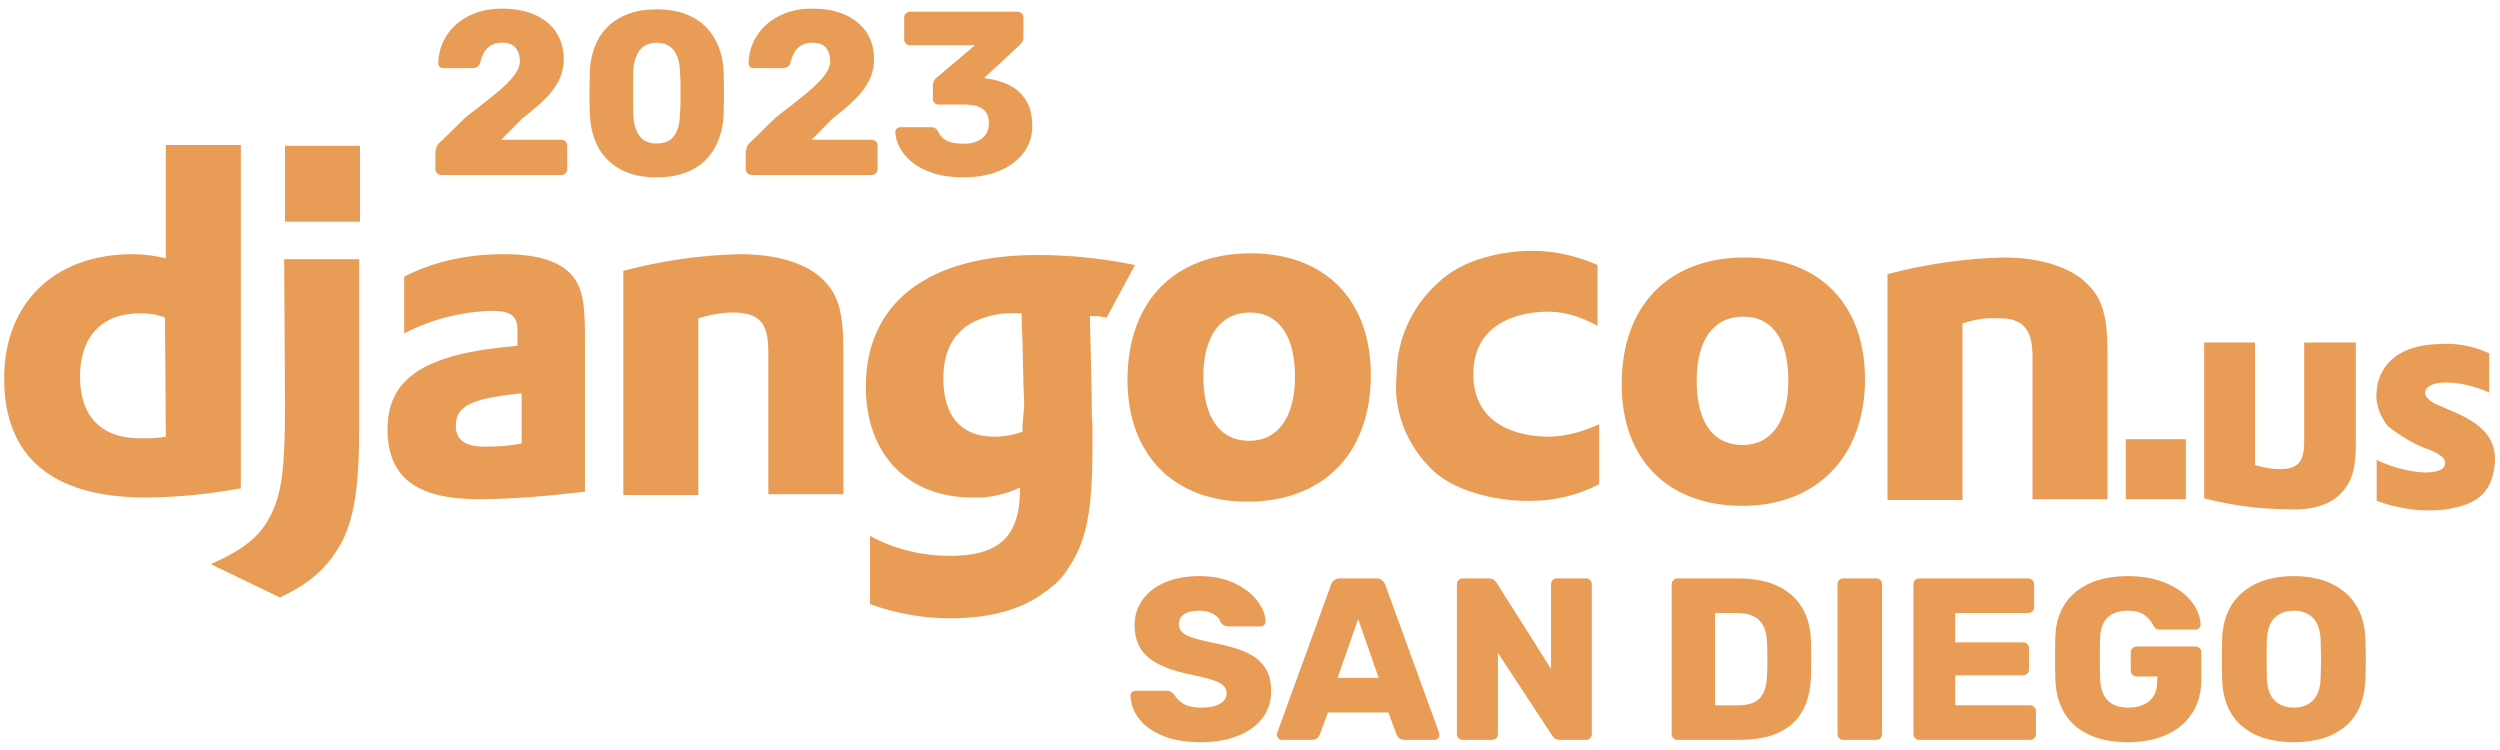
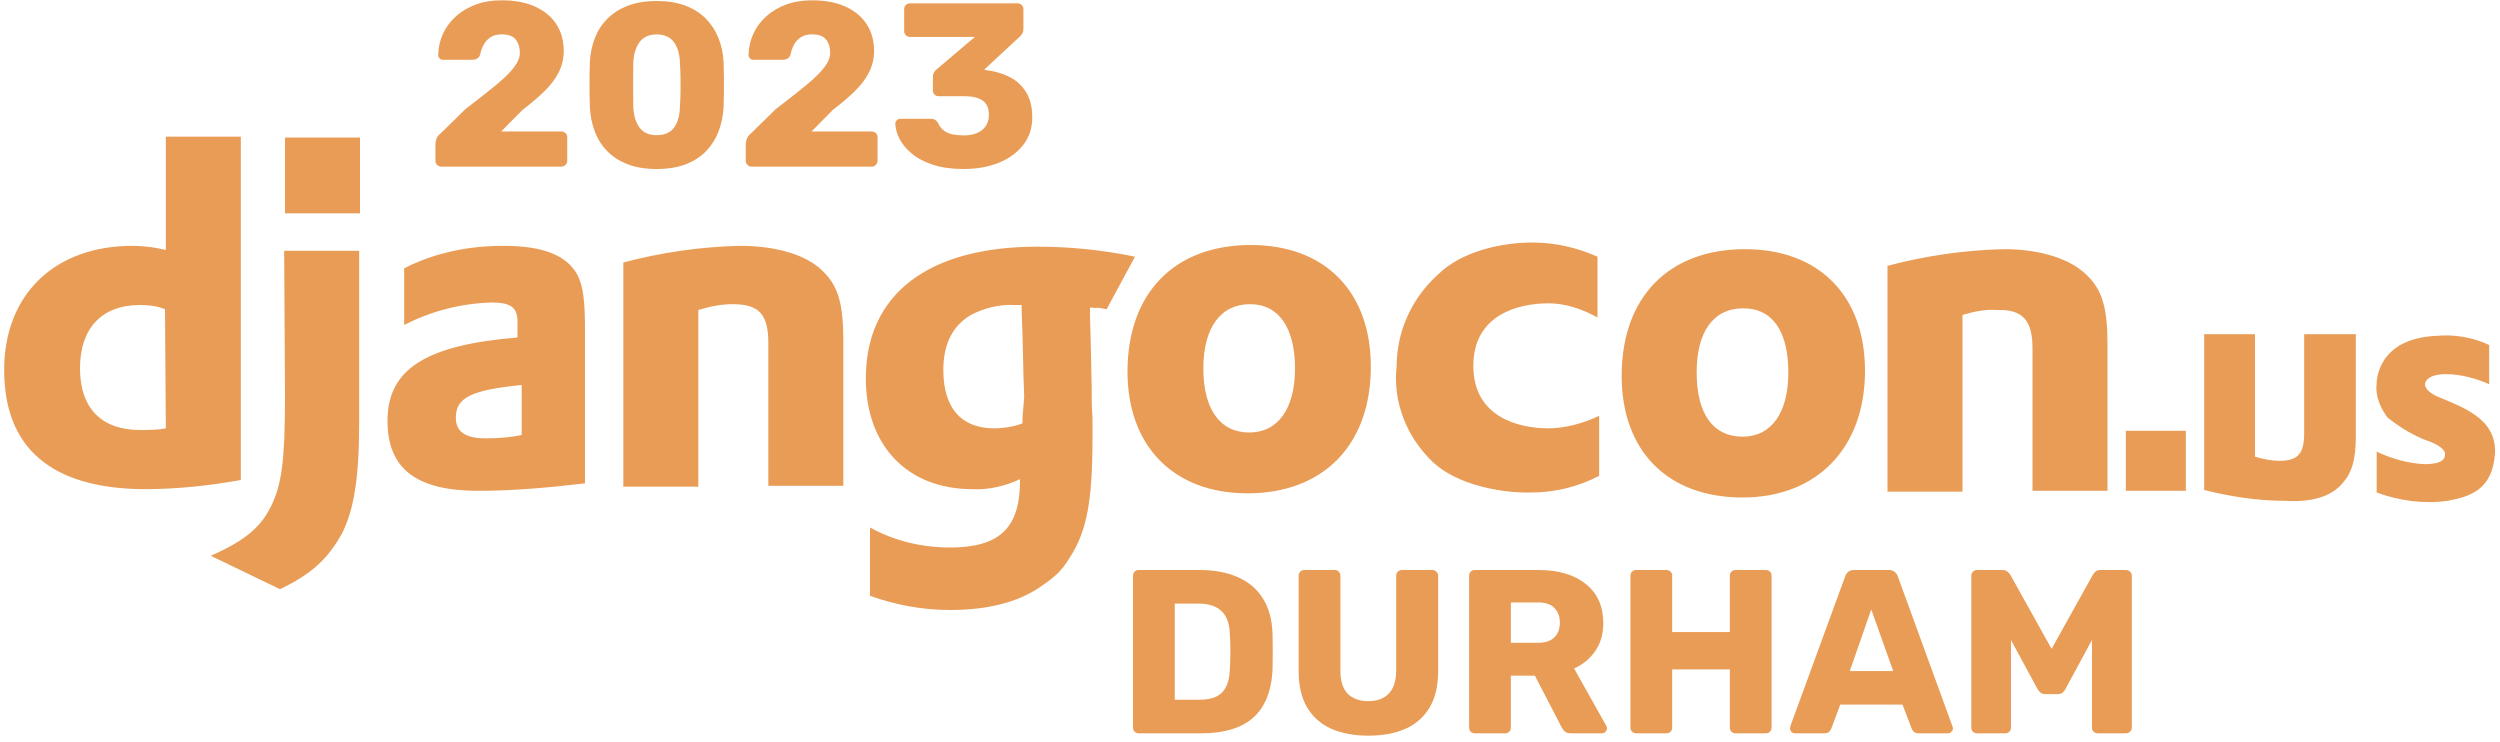
- <svg xmlns="http://www.w3.org/2000/svg" width="100%" height="100%" viewBox="0 0 300 90" version="1.1" xml:space="preserve" style="fill-rule:evenodd;clip-rule:evenodd;stroke-linejoin:round;stroke-miterlimit:2;">
-   <path d="M136.2,31.8C132.3,31 128.4,30.6 124.5,30.6C111.4,30.6 103.9,36.3 103.9,46.4C103.9,54.5 108.9,59.7 116.7,59.7C118.7,59.8 120.7,59.3 122.4,58.5L122.4,58.7C122.4,64.4 119.9,66.7 114,66.7C110.6,66.7 107.3,65.9 104.4,64.3L104.4,72.5C107.5,73.6 110.7,74.2 114,74.2C118.7,74.2 122.5,73.2 125.3,71.1C125.8,70.8 126.2,70.4 126.6,70.1C127.4,69.4 127.9,68.7 128.5,67.7C130.4,64.7 131.1,61.1 131.1,53.6L131.1,51.1C131,49.9 131,48.6 131,47.4L130.9,42.6L130.8,38.8L130.8,37.9C132.6,38.1 130.4,37.7 132.8,38.1L136.2,31.8ZM34.2,48.6C34.2,56.3 33.8,59.2 32.5,61.8C31.2,64.4 29.3,65.9 25.3,67.7L33.6,71.7C37.6,69.8 39.4,67.9 41,65.1C42.4,62.3 43.1,58.8 43.1,51.6L43.1,31.1L34.1,31.1L34.2,48.6ZM292.3,48.5C290.9,47.8 291,47.1 291,47.1C291,47.1 291,45.9 293.5,45.9C295.3,45.9 297.1,46.4 298.7,47.1L298.7,42.4C296.8,41.5 294.6,41.1 292.4,41.3C285.1,41.6 285.2,47 285.2,47C285,48.4 285.6,49.9 286.5,51.1C288,52.3 289.8,53.4 291.6,54C292.9,54.5 293.4,55.1 293.4,55.4C293.4,55.7 293.6,56.7 290.9,56.7C288.9,56.6 286.9,56 285.2,55.2L285.2,60.1C287.9,61.1 290.9,61.5 293.7,61.1C296.4,60.6 299.1,59.8 299.4,55.4C299.6,51.1 295.3,49.8 292.3,48.5ZM281,59.1C282.2,57.8 282.7,56.3 282.7,53.3L282.7,41.1L276.5,41.1L276.5,53C276.5,55.5 275.7,56.3 273.5,56.3C272.6,56.3 271.6,56.1 270.6,55.8L270.6,41.1L264.5,41.1L264.5,59.8C267.7,60.6 270.9,61.1 274.3,61.1C277.3,61.3 279.7,60.6 281,59.1ZM223.8,45.5C223.8,36.5 218.3,30.9 209.4,30.9C200.3,30.9 194.6,36.6 194.6,46.1C194.6,55.1 200.1,60.7 209.1,60.7C218,60.7 223.8,54.8 223.8,45.5ZM149.7,60.2C158.7,60.2 164.5,54.5 164.5,45C164.5,36 159,30.4 150.1,30.4C141,30.4 135.3,36.1 135.3,45.6C135.3,54.5 140.8,60.2 149.7,60.2ZM172,56.5C174.9,59.2 180.2,60.2 183.8,60.1C186.6,60.1 189.4,59.4 191.9,58.1L191.9,50.9C190,51.8 187.8,52.4 185.8,52.4C182.3,52.4 176.8,51.1 176.8,44.9C176.8,38.7 182.3,37.4 185.8,37.4C187.9,37.4 189.9,38.1 191.7,39.1L191.7,31.8C189.2,30.7 186.6,30.1 183.9,30.1C180.3,30.1 175.4,31.1 172.5,34C169.4,36.8 167.6,40.8 167.6,44.9C167.1,49.2 168.8,53.5 172,56.5ZM243.9,42.8L243.9,59.9L252.9,59.9L252.9,42.4C252.9,38 252.3,35.8 250.4,34C248.6,32.2 245.1,30.9 240.5,30.9C235.8,31 231,31.7 226.5,32.9L226.5,60L235.5,60L235.5,38.8C236.8,38.4 238.2,38.1 239.6,38.2C242.7,38.1 243.9,39.4 243.9,42.8ZM255.1,52.7L262.3,52.7L262.3,59.9L255.1,59.9L255.1,52.7ZM60.4,30.5C56.3,30.5 52.2,31.3 48.5,33.2L48.5,40C51.8,38.3 55.4,37.4 59,37.3C61.3,37.3 62.1,37.9 62.1,39.6L62.1,41.5C51.1,42.4 46.5,45.3 46.5,51.5C46.5,57.2 49.9,59.9 57.4,59.9C61.6,59.9 66,59.5 70.2,59L70.2,40.8C70.2,37.1 70,35.4 69.3,34C68,31.6 65.1,30.5 60.4,30.5ZM28.9,17.4L19.9,17.4L19.9,31C18.7,30.7 17.3,30.5 15.9,30.5C6.6,30.5 0.5,36.3 0.5,45.4C0.5,54.8 6.2,59.6 17.2,59.7C21.2,59.7 25,59.3 28.9,58.6L28.9,17.4ZM88.8,30.5C84.1,30.6 79.3,31.3 74.8,32.5L74.8,59.4L83.8,59.4L83.8,38.2C85.1,37.8 86.5,37.5 87.9,37.5C91.1,37.5 92.2,38.7 92.2,42.2L92.2,59.3L101.2,59.3L101.2,41.9C101.2,37.5 100.6,35.3 98.7,33.5C96.9,31.7 93.4,30.5 88.8,30.5ZM62.6,53.2C61.2,53.5 59.7,53.6 58.3,53.6C55.8,53.6 54.7,52.8 54.7,51.1C54.7,48.7 56.6,47.8 62.6,47.2L62.6,53.2ZM203.6,45.7C203.6,40.8 205.6,38 209.2,38C212.8,38 214.6,40.9 214.6,45.7C214.6,50.5 212.6,53.4 209.1,53.4C205.6,53.4 203.6,50.7 203.6,45.7ZM150,37.5C153.5,37.5 155.4,40.4 155.4,45.2C155.4,50 153.4,52.9 149.9,52.9C146.4,52.9 144.4,50.1 144.4,45.2C144.4,40.3 146.5,37.5 150,37.5ZM19.9,52.4C18.9,52.6 17.9,52.6 16.8,52.6C12.2,52.6 9.6,50 9.6,45.2C9.6,40.4 12.2,37.6 16.8,37.6C17.8,37.6 18.8,37.7 19.8,38.1L19.9,52.4ZM122.7,51.1L122.7,51.8C121.7,52.2 120.4,52.4 119.3,52.4C115.3,52.4 113.2,49.9 113.2,45.4C113.2,42.3 114.3,40.1 116.5,38.8C118,38 119.9,37.5 121.7,37.6L122.6,37.6L122.6,38.3L122.7,41.2L122.8,45.3C122.8,46.5 122.9,47.8 122.9,48.7L122.7,51.1ZM34.2,17.5L43.2,17.5L43.2,26.6L34.2,26.6L34.2,17.5Z" style="fill:rgb(233,156,86);fill-rule:nonzero;" />
-   <g>
-     <path d="M139.529,88.289C138.274,87.773 137.323,87.09 136.678,86.241C136.032,85.392 135.69,84.469 135.653,83.473C135.653,83.307 135.712,83.168 135.833,83.058C135.949,82.949 136.103,82.889 136.262,82.892L139.944,82.892C140.166,82.892 140.345,82.929 140.484,83.003C140.622,83.077 140.774,83.206 140.941,83.391C141.181,83.833 141.554,84.198 142.062,84.484C142.569,84.771 143.248,84.913 144.097,84.913C145.094,84.913 145.859,84.761 146.395,84.457C146.929,84.152 147.197,83.732 147.197,83.197C147.197,82.809 147.059,82.49 146.782,82.242C146.504,81.992 146.062,81.772 145.453,81.578C144.844,81.384 143.967,81.167 142.823,80.927C140.589,80.484 138.919,79.81 137.812,78.906C136.705,78.002 136.151,76.71 136.151,75.03C136.151,73.886 136.469,72.866 137.106,71.971C137.743,71.076 138.647,70.379 139.819,69.88C140.991,69.383 142.351,69.133 143.902,69.133C145.526,69.133 146.934,69.415 148.124,69.977C149.314,70.54 150.227,71.241 150.864,72.081C151.5,72.921 151.837,73.746 151.874,74.558C151.877,74.717 151.817,74.871 151.708,74.987C151.603,75.105 151.451,75.171 151.293,75.167L147.417,75.167C147.011,75.167 146.697,75.001 146.476,74.669C146.365,74.281 146.079,73.954 145.617,73.686C145.156,73.419 144.583,73.285 143.901,73.285C143.126,73.285 142.526,73.424 142.101,73.7C141.677,73.977 141.464,74.383 141.464,74.918C141.464,75.453 141.742,75.872 142.295,76.177C142.848,76.482 143.882,76.791 145.396,77.104C147.13,77.419 148.51,77.811 149.534,78.281C150.559,78.751 151.315,79.361 151.804,80.109C152.293,80.856 152.538,81.802 152.538,82.946C152.538,84.201 152.178,85.29 151.458,86.213C150.739,87.137 149.742,87.842 148.469,88.331C147.195,88.82 145.737,89.065 144.095,89.065C142.306,89.064 140.783,88.806 139.529,88.289ZM153.412,88.608C153.3,88.504 153.235,88.359 153.233,88.206C153.233,88.095 153.242,88.012 153.26,87.957L159.711,70.211C159.896,69.676 160.265,69.408 160.819,69.408L165.137,69.408C165.691,69.408 166.06,69.676 166.245,70.211L172.696,87.957C172.718,88.038 172.727,88.122 172.724,88.206C172.724,88.354 172.664,88.488 172.544,88.608C172.424,88.728 172.29,88.787 172.143,88.787L168.544,88.787C168.101,88.787 167.787,88.584 167.602,88.178L166.606,85.493L159.352,85.493L158.355,88.178C158.17,88.584 157.857,88.787 157.413,88.787L153.815,88.787C153.662,88.786 153.515,88.721 153.412,88.608ZM160.513,81.341L165.441,81.341L162.977,74.281L160.513,81.341ZM175.033,88.581C174.9,88.455 174.825,88.279 174.826,88.096L174.826,70.129C174.826,69.926 174.89,69.755 175.02,69.617C175.148,69.479 175.33,69.403 175.518,69.409L178.646,69.409C179.07,69.409 179.384,69.585 179.588,69.935L186.122,80.261L186.122,70.129C186.122,69.926 186.186,69.755 186.316,69.617C186.444,69.479 186.626,69.403 186.814,69.409L190.329,69.409C190.532,69.409 190.698,69.478 190.827,69.617C190.956,69.756 191.026,69.94 191.021,70.129L191.021,88.069C191.026,88.258 190.956,88.442 190.827,88.581C190.699,88.718 190.517,88.794 190.329,88.788L187.2,88.788C186.775,88.788 186.461,88.613 186.258,88.263L179.752,78.352L179.752,88.096C179.758,88.284 179.683,88.466 179.545,88.594C179.406,88.724 179.222,88.794 179.032,88.788L175.517,88.788C175.334,88.788 175.159,88.713 175.033,88.581ZM200.806,88.581C200.673,88.455 200.598,88.279 200.599,88.096L200.599,70.129C200.599,69.926 200.663,69.755 200.793,69.617C200.921,69.479 201.103,69.403 201.291,69.409L208.572,69.409C211.303,69.409 213.426,70.06 214.94,71.361C216.453,72.662 217.247,74.53 217.321,76.967C217.339,77.502 217.349,78.212 217.349,79.098C217.349,79.984 217.339,80.686 217.321,81.202C217.136,86.259 214.266,88.787 208.711,88.787L201.292,88.787C201.109,88.788 200.933,88.714 200.806,88.581ZM208.572,84.635C209.735,84.635 210.593,84.358 211.147,83.805C211.701,83.251 211.996,82.365 212.033,81.147C212.07,80.612 212.089,79.92 212.089,79.071C212.089,78.222 212.07,77.539 212.033,77.022C211.996,75.841 211.678,74.969 211.078,74.406C210.479,73.844 209.597,73.562 208.435,73.562L205.804,73.562L205.804,84.636L208.572,84.636L208.572,84.635ZM220.711,88.581C220.578,88.455 220.503,88.279 220.504,88.096L220.504,70.101C220.504,69.898 220.573,69.732 220.711,69.603C220.841,69.477 221.015,69.408 221.196,69.409L225.155,69.409C225.358,69.409 225.524,69.474 225.653,69.603C225.782,69.733 225.847,69.899 225.847,70.101L225.847,88.096C225.848,88.277 225.779,88.451 225.653,88.581C225.525,88.718 225.343,88.794 225.155,88.788L221.196,88.788C221.013,88.788 220.838,88.713 220.711,88.581ZM229.82,88.581C229.687,88.455 229.612,88.279 229.613,88.096L229.613,70.129C229.613,69.926 229.677,69.755 229.807,69.617C229.935,69.479 230.117,69.403 230.305,69.409L243.372,69.409C243.575,69.409 243.746,69.478 243.884,69.617C244.021,69.751 244.097,69.937 244.092,70.129L244.092,72.869C244.099,73.057 244.022,73.239 243.884,73.367C243.746,73.497 243.562,73.566 243.372,73.561L234.623,73.561L234.623,77.077L242.762,77.077C242.965,77.077 243.136,77.145 243.274,77.284C243.411,77.419 243.486,77.604 243.482,77.796L243.482,80.316C243.487,80.508 243.411,80.694 243.274,80.828C243.14,80.965 242.954,81.041 242.762,81.036L234.623,81.036L234.623,84.634L243.593,84.634C243.796,84.634 243.966,84.703 244.105,84.842C244.242,84.977 244.317,85.162 244.312,85.354L244.312,88.094C244.318,88.282 244.243,88.464 244.105,88.592C243.967,88.722 243.782,88.791 243.593,88.786L230.304,88.786C230.121,88.788 229.946,88.713 229.82,88.581ZM249.046,87.113C247.533,85.812 246.73,83.953 246.638,81.535C246.615,80.695 246.606,79.855 246.61,79.015C246.61,77.852 246.619,77.004 246.638,76.468C246.711,74.142 247.519,72.339 249.06,71.056C250.601,69.774 252.691,69.132 255.33,69.132C257.102,69.132 258.647,69.419 259.967,69.99C261.286,70.562 262.292,71.296 262.984,72.192C263.676,73.087 264.04,74.005 264.077,74.946C264.079,75.108 264.015,75.263 263.898,75.375C263.786,75.492 263.631,75.557 263.469,75.555L259.178,75.555C258.993,75.555 258.85,75.523 258.749,75.459C258.634,75.381 258.536,75.283 258.458,75.168C258.226,74.639 257.859,74.18 257.393,73.839C256.904,73.47 256.216,73.286 255.33,73.286C253.189,73.286 252.081,74.394 252.008,76.608C251.986,77.401 251.976,78.195 251.98,78.989C251.98,80.06 251.989,80.863 252.008,81.398C252.081,83.742 253.207,84.913 255.385,84.913C256.456,84.913 257.304,84.646 257.933,84.111C258.56,83.576 258.874,82.764 258.874,81.674L258.874,81.176L256.41,81.176C256.218,81.181 256.033,81.106 255.898,80.969C255.761,80.834 255.686,80.649 255.69,80.457L255.69,78.297C255.69,78.094 255.759,77.924 255.898,77.785C256.032,77.648 256.218,77.573 256.41,77.578L263.442,77.578C263.645,77.578 263.816,77.646 263.954,77.785C264.091,77.92 264.166,78.105 264.162,78.297L264.162,81.509C264.162,83.078 263.797,84.43 263.068,85.564C262.339,86.699 261.31,87.567 259.981,88.167C258.652,88.767 257.102,89.066 255.33,89.066C252.654,89.064 250.56,88.415 249.046,87.113ZM269.061,87.155C267.548,85.882 266.745,84.008 266.653,81.535C266.634,81.018 266.625,80.225 266.625,79.154C266.625,78.083 266.634,77.28 266.653,76.745C266.726,74.309 267.534,72.431 269.075,71.112C270.616,69.793 272.678,69.132 275.262,69.132C277.827,69.132 279.881,69.793 281.422,71.112C282.963,72.431 283.77,74.309 283.844,76.745C283.881,77.816 283.899,78.619 283.899,79.154C283.899,79.707 283.881,80.501 283.844,81.535C283.751,84.008 282.954,85.881 281.45,87.155C279.945,88.428 277.883,89.065 275.263,89.065C272.642,89.064 270.575,88.428 269.061,87.155ZM277.561,84.04C278.132,83.459 278.437,82.568 278.474,81.368C278.511,80.298 278.53,79.532 278.53,79.071C278.53,78.61 278.511,77.862 278.474,76.828C278.437,75.629 278.132,74.738 277.561,74.157C276.988,73.576 276.222,73.285 275.263,73.285C274.284,73.285 273.509,73.576 272.937,74.157C272.365,74.738 272.06,75.629 272.024,76.828C272.002,77.575 271.993,78.323 271.996,79.071C271.996,80.067 272.005,80.834 272.024,81.368C272.06,82.568 272.365,83.459 272.937,84.04C273.509,84.621 274.284,84.911 275.263,84.911C276.222,84.912 276.988,84.622 277.561,84.04Z" style="fill:rgb(233,156,86);fill-rule:nonzero;" />
-   </g>
-   <g transform="matrix(1,0,0,1,-98.3221,6.91906)">
-     <path d="M151.299,14.081C151.094,14.081 150.921,14.011 150.781,13.871C150.641,13.731 150.571,13.568 150.571,13.381L150.571,11.393C150.571,11.262 150.608,11.062 150.683,10.791C150.758,10.52 150.954,10.264 151.271,10.021L154.183,7.165C155.676,6.026 156.904,5.06 157.865,4.267C158.826,3.474 159.54,2.769 160.007,2.153C160.474,1.537 160.707,0.958 160.707,0.417C160.707,-0.218 160.544,-0.745 160.217,-1.165C159.89,-1.585 159.326,-1.795 158.523,-1.795C157.982,-1.795 157.534,-1.678 157.179,-1.445C156.824,-1.212 156.549,-0.908 156.353,-0.535C156.157,-0.162 156.022,0.221 155.947,0.613C155.872,0.856 155.746,1.024 155.569,1.117C155.392,1.21 155.2,1.257 154.995,1.257L151.495,1.257C151.327,1.257 151.187,1.201 151.075,1.089C150.963,0.977 150.907,0.837 150.907,0.669C150.926,-0.227 151.117,-1.072 151.481,-1.865C151.845,-2.658 152.358,-3.354 153.021,-3.951C153.684,-4.548 154.477,-5.02 155.401,-5.365C156.325,-5.71 157.366,-5.883 158.523,-5.883C160.11,-5.883 161.458,-5.626 162.569,-5.113C163.68,-4.6 164.524,-3.89 165.103,-2.985C165.682,-2.08 165.971,-1.02 165.971,0.193C165.971,1.108 165.77,1.962 165.369,2.755C164.968,3.548 164.398,4.304 163.661,5.023C162.924,5.742 162.051,6.484 161.043,7.249L158.467,9.853L165.663,9.853C165.868,9.853 166.041,9.918 166.181,10.049C166.321,10.18 166.391,10.348 166.391,10.553L166.391,13.381C166.391,13.568 166.321,13.731 166.181,13.871C166.041,14.011 165.868,14.081 165.663,14.081L151.299,14.081Z" style="fill:rgb(233,156,86);fill-rule:nonzero;" />
-     <path d="M177.115,14.361C175.771,14.361 174.609,14.17 173.629,13.787C172.649,13.404 171.832,12.877 171.179,12.205C170.526,11.533 170.031,10.749 169.695,9.853C169.359,8.957 169.163,7.996 169.107,6.969C169.088,6.465 169.074,5.891 169.065,5.247C169.056,4.603 169.056,3.95 169.065,3.287C169.074,2.624 169.088,2.032 169.107,1.509C169.163,0.482 169.364,-0.474 169.709,-1.361C170.054,-2.248 170.558,-3.022 171.221,-3.685C171.884,-4.348 172.705,-4.866 173.685,-5.239C174.665,-5.612 175.808,-5.799 177.115,-5.799C178.44,-5.799 179.593,-5.612 180.573,-5.239C181.553,-4.866 182.37,-4.348 183.023,-3.685C183.676,-3.022 184.18,-2.248 184.535,-1.361C184.89,-0.474 185.095,0.482 185.151,1.509C185.17,2.032 185.184,2.624 185.193,3.287C185.202,3.95 185.202,4.603 185.193,5.247C185.184,5.891 185.17,6.465 185.151,6.969C185.095,7.996 184.894,8.957 184.549,9.853C184.204,10.749 183.709,11.533 183.065,12.205C182.421,12.877 181.609,13.404 180.629,13.787C179.649,14.17 178.478,14.361 177.115,14.361ZM177.115,10.301C178.086,10.301 178.79,9.988 179.229,9.363C179.668,8.738 179.896,7.893 179.915,6.829C179.952,6.288 179.976,5.718 179.985,5.121C179.994,4.524 179.994,3.926 179.985,3.329C179.976,2.732 179.952,2.181 179.915,1.677C179.896,0.65 179.668,-0.18 179.229,-0.815C178.79,-1.45 178.086,-1.776 177.115,-1.795C176.163,-1.776 175.468,-1.45 175.029,-0.815C174.59,-0.18 174.352,0.65 174.315,1.677C174.315,2.181 174.31,2.732 174.301,3.329C174.292,3.926 174.292,4.524 174.301,5.121C174.31,5.718 174.315,6.288 174.315,6.829C174.352,7.893 174.595,8.738 175.043,9.363C175.491,9.988 176.182,10.301 177.115,10.301Z" style="fill:rgb(233,156,86);fill-rule:nonzero;" />
-     <path d="M188.539,14.081C188.334,14.081 188.161,14.011 188.021,13.871C187.881,13.731 187.811,13.568 187.811,13.381L187.811,11.393C187.811,11.262 187.848,11.062 187.923,10.791C187.998,10.52 188.194,10.264 188.511,10.021L191.423,7.165C192.916,6.026 194.144,5.06 195.105,4.267C196.066,3.474 196.78,2.769 197.247,2.153C197.714,1.537 197.947,0.958 197.947,0.417C197.947,-0.218 197.784,-0.745 197.457,-1.165C197.13,-1.585 196.566,-1.795 195.763,-1.795C195.222,-1.795 194.774,-1.678 194.419,-1.445C194.064,-1.212 193.789,-0.908 193.593,-0.535C193.397,-0.162 193.262,0.221 193.187,0.613C193.112,0.856 192.986,1.024 192.809,1.117C192.632,1.21 192.44,1.257 192.235,1.257L188.735,1.257C188.567,1.257 188.427,1.201 188.315,1.089C188.203,0.977 188.147,0.837 188.147,0.669C188.166,-0.227 188.357,-1.072 188.721,-1.865C189.085,-2.658 189.598,-3.354 190.261,-3.951C190.924,-4.548 191.717,-5.02 192.641,-5.365C193.565,-5.71 194.606,-5.883 195.763,-5.883C197.35,-5.883 198.698,-5.626 199.809,-5.113C200.92,-4.6 201.764,-3.89 202.343,-2.985C202.922,-2.08 203.211,-1.02 203.211,0.193C203.211,1.108 203.01,1.962 202.609,2.755C202.208,3.548 201.638,4.304 200.901,5.023C200.164,5.742 199.291,6.484 198.283,7.249L195.707,9.853L202.903,9.853C203.108,9.853 203.281,9.918 203.421,10.049C203.561,10.18 203.631,10.348 203.631,10.553L203.631,13.381C203.631,13.568 203.561,13.731 203.421,13.871C203.281,14.011 203.108,14.081 202.903,14.081L188.539,14.081Z" style="fill:rgb(233,156,86);fill-rule:nonzero;" />
-     <path d="M213.963,14.361C212.526,14.361 211.289,14.188 210.253,13.843C209.217,13.498 208.372,13.05 207.719,12.499C207.066,11.948 206.58,11.36 206.263,10.735C205.946,10.11 205.778,9.508 205.759,8.929C205.759,8.761 205.82,8.621 205.941,8.509C206.062,8.397 206.207,8.341 206.375,8.341L210.043,8.341C210.248,8.341 210.416,8.383 210.547,8.467C210.678,8.551 210.799,8.686 210.911,8.873C211.06,9.228 211.28,9.517 211.569,9.741C211.858,9.965 212.208,10.119 212.619,10.203C213.03,10.287 213.478,10.329 213.963,10.329C214.915,10.329 215.657,10.11 216.189,9.671C216.721,9.232 216.987,8.63 216.987,7.865C216.987,7.062 216.735,6.488 216.231,6.143C215.727,5.798 215.008,5.625 214.075,5.625L210.967,5.625C210.762,5.625 210.594,5.56 210.463,5.429C210.332,5.298 210.267,5.13 210.267,4.925L210.267,3.357C210.267,3.133 210.314,2.937 210.407,2.769C210.5,2.601 210.603,2.48 210.715,2.405L215.307,-1.487L207.523,-1.487C207.336,-1.487 207.173,-1.552 207.033,-1.683C206.893,-1.814 206.823,-1.982 206.823,-2.187L206.823,-4.819C206.823,-5.024 206.893,-5.192 207.033,-5.323C207.173,-5.454 207.336,-5.519 207.523,-5.519L220.403,-5.519C220.608,-5.519 220.781,-5.454 220.921,-5.323C221.061,-5.192 221.131,-5.024 221.131,-4.819L221.131,-2.439C221.131,-2.234 221.084,-2.052 220.991,-1.893C220.898,-1.734 220.795,-1.608 220.683,-1.515L216.427,2.433L216.623,2.489C217.706,2.62 218.662,2.9 219.493,3.329C220.324,3.758 220.982,4.37 221.467,5.163C221.952,5.956 222.195,6.96 222.195,8.173C222.195,9.442 221.836,10.539 221.117,11.463C220.398,12.387 219.423,13.101 218.191,13.605C216.959,14.109 215.55,14.361 213.963,14.361Z" style="fill:rgb(233,156,86);fill-rule:nonzero;" />
-   </g>
+ <svg xmlns="http://www.w3.org/2000/svg" width="300" height="89" viewBox="0 0 300 89" fill="none">
+   <path d="M136.2 30.8C132.3 30 128.4 29.6 124.5 29.6C111.4 29.6 103.9 35.3 103.9 45.4C103.9 53.5 108.9 58.7 116.7 58.7C118.7 58.8 120.7 58.3 122.4 57.5V57.7C122.4 63.4 119.9 65.7 114 65.7C110.6 65.7 107.3 64.9 104.4 63.3V71.5C107.5 72.6 110.7 73.2 114 73.2C118.7 73.2 122.5 72.2 125.3 70.1C125.8 69.8 126.2 69.4 126.6 69.1C127.4 68.4 127.9 67.7 128.5 66.7C130.4 63.7 131.1 60.1 131.1 52.6V50.1C131 48.9 131 47.6 131 46.4L130.9 41.6L130.8 37.8V36.9C132.6 37.1 130.4 36.7 132.8 37.1L136.2 30.8ZM34.2 47.6C34.2 55.3 33.8 58.2 32.5 60.8C31.2 63.4 29.3 64.9 25.3 66.7L33.6 70.7C37.6 68.8 39.4 66.9 41 64.1C42.4 61.3 43.1 57.8 43.1 50.6V30.1H34.1L34.2 47.6ZM292.3 47.5C290.9 46.8 291 46.1 291 46.1C291 46.1 291 44.9 293.5 44.9C295.3 44.9 297.1 45.4 298.7 46.1V41.4C296.8 40.5 294.6 40.1 292.4 40.3C285.1 40.6 285.2 46 285.2 46C285 47.4 285.6 48.9 286.5 50.1C288 51.3 289.8 52.4 291.6 53C292.9 53.5 293.4 54.1 293.4 54.4C293.4 54.7 293.6 55.7 290.9 55.7C288.9 55.6 286.9 55 285.2 54.2V59.1C287.9 60.1 290.9 60.5 293.7 60.1C296.4 59.6 299.1 58.8 299.4 54.4C299.6 50.1 295.3 48.8 292.3 47.5ZM281 58.1C282.2 56.8 282.7 55.3 282.7 52.3V40.1H276.5V52C276.5 54.5 275.7 55.3 273.5 55.3C272.6 55.3 271.6 55.1 270.6 54.8V40.1H264.5V58.8C267.7 59.6 270.9 60.1 274.3 60.1C277.3 60.3 279.7 59.6 281 58.1ZM223.8 44.5C223.8 35.5 218.3 29.9 209.4 29.9C200.3 29.9 194.6 35.6 194.6 45.1C194.6 54.1 200.1 59.7 209.1 59.7C218 59.7 223.8 53.8 223.8 44.5ZM149.7 59.2C158.7 59.2 164.5 53.5 164.5 44C164.5 35 159 29.4 150.1 29.4C141 29.4 135.3 35.1 135.3 44.6C135.3 53.5 140.8 59.2 149.7 59.2ZM172 55.5C174.9 58.2 180.2 59.2 183.8 59.1C186.6 59.1 189.4 58.4 191.9 57.1V49.9C190 50.8 187.8 51.4 185.8 51.4C182.3 51.4 176.8 50.1 176.8 43.9C176.8 37.7 182.3 36.4 185.8 36.4C187.9 36.4 189.9 37.1 191.7 38.1V30.8C189.2 29.7 186.6 29.1 183.9 29.1C180.3 29.1 175.4 30.1 172.5 33C169.4 35.8 167.6 39.8 167.6 43.9C167.1 48.2 168.8 52.5 172 55.5ZM243.9 41.8V58.9H252.9V41.4C252.9 37 252.3 34.8 250.4 33C248.6 31.2 245.1 29.9 240.5 29.9C235.8 30 231 30.7 226.5 31.9V59H235.5V37.8C236.8 37.4 238.2 37.1 239.6 37.2C242.7 37.1 243.9 38.4 243.9 41.8ZM255.1 51.7H262.3V58.9H255.1V51.7ZM60.4 29.5C56.3 29.5 52.2 30.3 48.5 32.2V39C51.8 37.3 55.4 36.4 59 36.3C61.3 36.3 62.1 36.9 62.1 38.6V40.5C51.1 41.4 46.5 44.3 46.5 50.5C46.5 56.2 49.9 58.9 57.4 58.9C61.6 58.9 66 58.5 70.2 58V39.8C70.2 36.1 70 34.4 69.3 33C68 30.6 65.1 29.5 60.4 29.5ZM28.9 16.4H19.9V30C18.7 29.7 17.3 29.5 15.9 29.5C6.6 29.5 0.5 35.3 0.5 44.4C0.5 53.8 6.2 58.6 17.2 58.7C21.2 58.7 25 58.3 28.9 57.6V16.4ZM88.8 29.5C84.1 29.6 79.3 30.3 74.8 31.5V58.4H83.8V37.2C85.1 36.8 86.5 36.5 87.9 36.5C91.1 36.5 92.2 37.7 92.2 41.2V58.3H101.2V40.9C101.2 36.5 100.6 34.3 98.7 32.5C96.9 30.7 93.4 29.5 88.8 29.5ZM62.6 52.2C61.2 52.5 59.7 52.6 58.3 52.6C55.8 52.6 54.7 51.8 54.7 50.1C54.7 47.7 56.6 46.8 62.6 46.2V52.2ZM203.6 44.7C203.6 39.8 205.6 37 209.2 37C212.8 37 214.6 39.9 214.6 44.7C214.6 49.5 212.6 52.4 209.1 52.4C205.6 52.4 203.6 49.7 203.6 44.7ZM150 36.5C153.5 36.5 155.4 39.4 155.4 44.2C155.4 49 153.4 51.9 149.9 51.9C146.4 51.9 144.4 49.1 144.4 44.2C144.4 39.3 146.5 36.5 150 36.5ZM19.9 51.4C18.9 51.6 17.9 51.6 16.8 51.6C12.2 51.6 9.6 49 9.6 44.2C9.6 39.4 12.2 36.6 16.8 36.6C17.8 36.6 18.8 36.7 19.8 37.1L19.9 51.4ZM122.7 50.1V50.8C121.7 51.2 120.4 51.4 119.3 51.4C115.3 51.4 113.2 48.9 113.2 44.4C113.2 41.3 114.3 39.1 116.5 37.8C118 37 119.9 36.5 121.7 36.6H122.6V37.3L122.7 40.2L122.8 44.3C122.8 45.5 122.9 46.8 122.9 47.7L122.7 50.1ZM34.2 16.5H43.2V25.6H34.2V16.5Z" fill="#E99C56" />
+   <path d="M52.977 20C52.772 20 52.599 19.93 52.459 19.79C52.319 19.65 52.249 19.487 52.249 19.3V17.312C52.249 17.181 52.286 16.981 52.361 16.71C52.436 16.439 52.632 16.183 52.949 15.94L55.861 13.084C57.354 11.945 58.582 10.979 59.543 10.186C60.504 9.393 61.218 8.688 61.685 8.072C62.152 7.456 62.385 6.877 62.385 6.336C62.385 5.701 62.222 5.174 61.895 4.754C61.568 4.334 61.004 4.124 60.201 4.124C59.66 4.124 59.212 4.241 58.857 4.474C58.502 4.707 58.227 5.011 58.031 5.384C57.835 5.757 57.7 6.14 57.625 6.532C57.55 6.775 57.424 6.943 57.247 7.036C57.07 7.129 56.878 7.176 56.673 7.176H53.173C53.005 7.176 52.865 7.12 52.753 7.008C52.641 6.896 52.585 6.756 52.585 6.588C52.604 5.692 52.795 4.847 53.159 4.054C53.523 3.261 54.036 2.565 54.699 1.968C55.362 1.371 56.155 0.899 57.079 0.554C58.003 0.209 59.044 0.036 60.201 0.036C61.788 0.036 63.136 0.293 64.247 0.806C65.358 1.319 66.202 2.029 66.781 2.934C67.36 3.839 67.649 4.899 67.649 6.112C67.649 7.027 67.448 7.881 67.047 8.674C66.646 9.467 66.076 10.223 65.339 10.942C64.602 11.661 63.729 12.403 62.721 13.168L60.145 15.772H67.341C67.546 15.772 67.719 15.837 67.859 15.968C67.999 16.099 68.069 16.267 68.069 16.472V19.3C68.069 19.487 67.999 19.65 67.859 19.79C67.719 19.93 67.546 20 67.341 20H52.977Z" fill="#E99C56" />
+   <path d="M78.793 20.28C77.449 20.28 76.287 20.089 75.307 19.706C74.327 19.323 73.51 18.796 72.857 18.124C72.204 17.452 71.709 16.668 71.373 15.772C71.037 14.876 70.841 13.915 70.785 12.888C70.766 12.384 70.752 11.81 70.743 11.166C70.734 10.522 70.734 9.869 70.743 9.206C70.752 8.543 70.766 7.951 70.785 7.428C70.841 6.401 71.042 5.445 71.387 4.558C71.732 3.671 72.236 2.897 72.899 2.234C73.562 1.571 74.383 1.053 75.363 0.68C76.343 0.307 77.486 0.12 78.793 0.12C80.118 0.12 81.271 0.307 82.251 0.68C83.231 1.053 84.048 1.571 84.701 2.234C85.354 2.897 85.858 3.671 86.213 4.558C86.568 5.445 86.773 6.401 86.829 7.428C86.848 7.951 86.862 8.543 86.871 9.206C86.88 9.869 86.88 10.522 86.871 11.166C86.862 11.81 86.848 12.384 86.829 12.888C86.773 13.915 86.572 14.876 86.227 15.772C85.882 16.668 85.387 17.452 84.743 18.124C84.099 18.796 83.287 19.323 82.307 19.706C81.327 20.089 80.156 20.28 78.793 20.28ZM78.793 16.22C79.764 16.22 80.468 15.907 80.907 15.282C81.346 14.657 81.574 13.812 81.593 12.748C81.63 12.207 81.654 11.637 81.663 11.04C81.672 10.443 81.672 9.845 81.663 9.248C81.654 8.651 81.63 8.1 81.593 7.596C81.574 6.569 81.346 5.739 80.907 5.104C80.468 4.469 79.764 4.143 78.793 4.124C77.841 4.143 77.146 4.469 76.707 5.104C76.268 5.739 76.03 6.569 75.993 7.596C75.993 8.1 75.988 8.651 75.979 9.248C75.97 9.845 75.97 10.443 75.979 11.04C75.988 11.637 75.993 12.207 75.993 12.748C76.03 13.812 76.273 14.657 76.721 15.282C77.169 15.907 77.86 16.22 78.793 16.22Z" fill="#E99C56" />
+   <path d="M90.217 20C90.012 20 89.839 19.93 89.699 19.79C89.559 19.65 89.489 19.487 89.489 19.3V17.312C89.489 17.181 89.526 16.981 89.601 16.71C89.676 16.439 89.872 16.183 90.189 15.94L93.101 13.084C94.594 11.945 95.822 10.979 96.783 10.186C97.744 9.393 98.458 8.688 98.925 8.072C99.392 7.456 99.625 6.877 99.625 6.336C99.625 5.701 99.462 5.174 99.135 4.754C98.808 4.334 98.244 4.124 97.441 4.124C96.9 4.124 96.452 4.241 96.097 4.474C95.742 4.707 95.467 5.011 95.271 5.384C95.075 5.757 94.94 6.14 94.865 6.532C94.79 6.775 94.664 6.943 94.487 7.036C94.31 7.129 94.118 7.176 93.913 7.176H90.413C90.245 7.176 90.105 7.12 89.993 7.008C89.881 6.896 89.825 6.756 89.825 6.588C89.844 5.692 90.035 4.847 90.399 4.054C90.763 3.261 91.276 2.565 91.939 1.968C92.602 1.371 93.395 0.899 94.319 0.554C95.243 0.209 96.284 0.036 97.441 0.036C99.028 0.036 100.376 0.293 101.487 0.806C102.598 1.319 103.442 2.029 104.021 2.934C104.6 3.839 104.889 4.899 104.889 6.112C104.889 7.027 104.688 7.881 104.287 8.674C103.886 9.467 103.316 10.223 102.579 10.942C101.842 11.661 100.969 12.403 99.961 13.168L97.385 15.772H104.581C104.786 15.772 104.959 15.837 105.099 15.968C105.239 16.099 105.309 16.267 105.309 16.472V19.3C105.309 19.487 105.239 19.65 105.099 19.79C104.959 19.93 104.786 20 104.581 20H90.217Z" fill="#E99C56" />
+   <path d="M115.641 20.28C114.204 20.28 112.967 20.107 111.931 19.762C110.895 19.417 110.05 18.969 109.397 18.418C108.744 17.867 108.258 17.279 107.941 16.654C107.624 16.029 107.456 15.427 107.437 14.848C107.437 14.68 107.498 14.54 107.619 14.428C107.74 14.316 107.885 14.26 108.053 14.26H111.721C111.926 14.26 112.094 14.302 112.225 14.386C112.356 14.47 112.477 14.605 112.589 14.792C112.738 15.147 112.958 15.436 113.247 15.66C113.536 15.884 113.886 16.038 114.297 16.122C114.708 16.206 115.156 16.248 115.641 16.248C116.593 16.248 117.335 16.029 117.867 15.59C118.399 15.151 118.665 14.549 118.665 13.784C118.665 12.981 118.413 12.407 117.909 12.062C117.405 11.717 116.686 11.544 115.753 11.544H112.645C112.44 11.544 112.272 11.479 112.141 11.348C112.01 11.217 111.945 11.049 111.945 10.844V9.276C111.945 9.052 111.992 8.856 112.085 8.688C112.178 8.52 112.281 8.399 112.393 8.324L116.985 4.432H109.201C109.014 4.432 108.851 4.367 108.711 4.236C108.571 4.105 108.501 3.937 108.501 3.732V1.1C108.501 0.895 108.571 0.727 108.711 0.596C108.851 0.465 109.014 0.4 109.201 0.4H122.081C122.286 0.4 122.459 0.465 122.599 0.596C122.739 0.727 122.809 0.895 122.809 1.1V3.48C122.809 3.685 122.762 3.867 122.669 4.026C122.576 4.185 122.473 4.311 122.361 4.404L118.105 8.352L118.301 8.408C119.384 8.539 120.34 8.819 121.171 9.248C122.002 9.677 122.66 10.289 123.145 11.082C123.63 11.875 123.873 12.879 123.873 14.092C123.873 15.361 123.514 16.458 122.795 17.382C122.076 18.306 121.101 19.02 119.869 19.524C118.637 20.028 117.228 20.28 115.641 20.28Z" fill="#E99C56" />
+   <path d="M136.66 88C136.455 88 136.287 87.935 136.156 87.804C136.025 87.673 135.96 87.505 135.96 87.3V69.1C135.96 68.895 136.025 68.727 136.156 68.596C136.287 68.465 136.455 68.4 136.66 68.4H143.94C145.769 68.4 147.328 68.699 148.616 69.296C149.904 69.875 150.893 70.733 151.584 71.872C152.275 72.992 152.648 74.383 152.704 76.044C152.723 76.865 152.732 77.584 152.732 78.2C152.732 78.816 152.723 79.525 152.704 80.328C152.629 82.064 152.256 83.501 151.584 84.64C150.931 85.779 149.969 86.628 148.7 87.188C147.449 87.729 145.909 88 144.08 88H136.66ZM140.972 83.968H143.94C144.743 83.968 145.405 83.847 145.928 83.604C146.469 83.343 146.871 82.941 147.132 82.4C147.412 81.859 147.561 81.149 147.58 80.272C147.617 79.731 147.636 79.245 147.636 78.816C147.655 78.387 147.655 77.957 147.636 77.528C147.636 77.099 147.617 76.623 147.58 76.1C147.543 74.831 147.207 73.907 146.572 73.328C145.956 72.731 145.032 72.432 143.8 72.432H140.972V83.968Z" fill="#E99C56" />
+   <path d="M164.207 88.28C162.527 88.28 161.052 88.009 159.783 87.468C158.532 86.908 157.562 86.059 156.871 84.92C156.18 83.763 155.835 82.297 155.835 80.524V69.1C155.835 68.895 155.9 68.727 156.031 68.596C156.162 68.465 156.33 68.4 156.535 68.4H160.147C160.352 68.4 160.52 68.465 160.651 68.596C160.782 68.727 160.847 68.895 160.847 69.1V80.496C160.847 81.709 161.136 82.624 161.715 83.24C162.312 83.837 163.143 84.136 164.207 84.136C165.252 84.136 166.064 83.837 166.643 83.24C167.24 82.624 167.539 81.709 167.539 80.496V69.1C167.539 68.895 167.604 68.727 167.735 68.596C167.884 68.465 168.052 68.4 168.239 68.4H171.879C172.066 68.4 172.224 68.465 172.355 68.596C172.504 68.727 172.579 68.895 172.579 69.1V80.524C172.579 82.297 172.234 83.763 171.543 84.92C170.852 86.059 169.882 86.908 168.631 87.468C167.38 88.009 165.906 88.28 164.207 88.28Z" fill="#E99C56" />
+   <path d="M176.992 88C176.787 88 176.619 87.935 176.488 87.804C176.357 87.673 176.292 87.505 176.292 87.3V69.1C176.292 68.895 176.357 68.727 176.488 68.596C176.619 68.465 176.787 68.4 176.992 68.4H184.608C187.016 68.4 188.911 68.96 190.292 70.08C191.692 71.181 192.392 72.749 192.392 74.784C192.392 76.109 192.065 77.229 191.412 78.144C190.777 79.059 189.937 79.749 188.892 80.216L192.756 87.104C192.812 87.216 192.84 87.319 192.84 87.412C192.84 87.561 192.775 87.701 192.644 87.832C192.532 87.944 192.392 88 192.224 88H188.528C188.173 88 187.912 87.916 187.744 87.748C187.576 87.561 187.455 87.393 187.38 87.244L184.188 81.084H181.304V87.3C181.304 87.505 181.239 87.673 181.108 87.804C180.977 87.935 180.809 88 180.604 88H176.992ZM181.304 77.136H184.552C185.429 77.136 186.083 76.921 186.512 76.492C186.96 76.063 187.184 75.475 187.184 74.728C187.184 74 186.969 73.412 186.54 72.964C186.129 72.516 185.467 72.292 184.552 72.292H181.304V77.136Z" fill="#E99C56" />
+   <path d="M196.351 88C196.146 88 195.978 87.935 195.847 87.804C195.717 87.673 195.651 87.505 195.651 87.3V69.1C195.651 68.895 195.717 68.727 195.847 68.596C195.978 68.465 196.146 68.4 196.351 68.4H199.963C200.169 68.4 200.337 68.465 200.467 68.596C200.598 68.727 200.663 68.895 200.663 69.1V75.848H207.579V69.1C207.579 68.895 207.645 68.727 207.775 68.596C207.906 68.465 208.074 68.4 208.279 68.4H211.891C212.097 68.4 212.265 68.465 212.395 68.596C212.526 68.727 212.591 68.895 212.591 69.1V87.3C212.591 87.505 212.526 87.673 212.395 87.804C212.265 87.935 212.097 88 211.891 88H208.279C208.074 88 207.906 87.935 207.775 87.804C207.645 87.673 207.579 87.505 207.579 87.3V80.328H200.663V87.3C200.663 87.505 200.598 87.673 200.467 87.804C200.337 87.935 200.169 88 199.963 88H196.351Z" fill="#E99C56" />
+   <path d="M215.395 88C215.245 88 215.105 87.944 214.975 87.832C214.863 87.701 214.807 87.561 214.807 87.412C214.807 87.319 214.816 87.235 214.835 87.16L221.415 69.184C221.471 68.979 221.583 68.801 221.751 68.652C221.937 68.484 222.189 68.4 222.507 68.4H226.651C226.968 68.4 227.211 68.484 227.379 68.652C227.565 68.801 227.687 68.979 227.743 69.184L234.295 87.16C234.332 87.235 234.351 87.319 234.351 87.412C234.351 87.561 234.285 87.701 234.155 87.832C234.043 87.944 233.903 88 233.735 88H230.291C230.011 88 229.796 87.935 229.647 87.804C229.516 87.655 229.432 87.524 229.395 87.412L228.303 84.556H220.827L219.763 87.412C219.725 87.524 219.641 87.655 219.511 87.804C219.38 87.935 219.156 88 218.839 88H215.395ZM221.975 80.524H227.183L224.551 73.132L221.975 80.524Z" fill="#E99C56" />
+   <path d="M237.258 88C237.071 88 236.903 87.935 236.754 87.804C236.623 87.673 236.558 87.505 236.558 87.3V69.1C236.558 68.895 236.623 68.727 236.754 68.596C236.903 68.465 237.071 68.4 237.258 68.4H240.282C240.58 68.4 240.804 68.484 240.954 68.652C241.122 68.801 241.224 68.923 241.262 69.016L246.19 77.864L251.118 69.016C251.174 68.923 251.267 68.801 251.398 68.652C251.547 68.484 251.78 68.4 252.098 68.4H255.094C255.299 68.4 255.467 68.465 255.598 68.596C255.747 68.727 255.822 68.895 255.822 69.1V87.3C255.822 87.505 255.747 87.673 255.598 87.804C255.467 87.935 255.299 88 255.094 88H251.762C251.556 88 251.379 87.935 251.23 87.804C251.099 87.673 251.034 87.505 251.034 87.3V76.8L247.87 82.652C247.795 82.82 247.683 82.969 247.534 83.1C247.384 83.231 247.179 83.296 246.918 83.296H245.462C245.2 83.296 244.995 83.231 244.846 83.1C244.696 82.969 244.575 82.82 244.482 82.652L241.318 76.8V87.3C241.318 87.505 241.252 87.673 241.122 87.804C240.991 87.935 240.823 88 240.618 88H237.258Z" fill="#E99C56" />
</svg>
